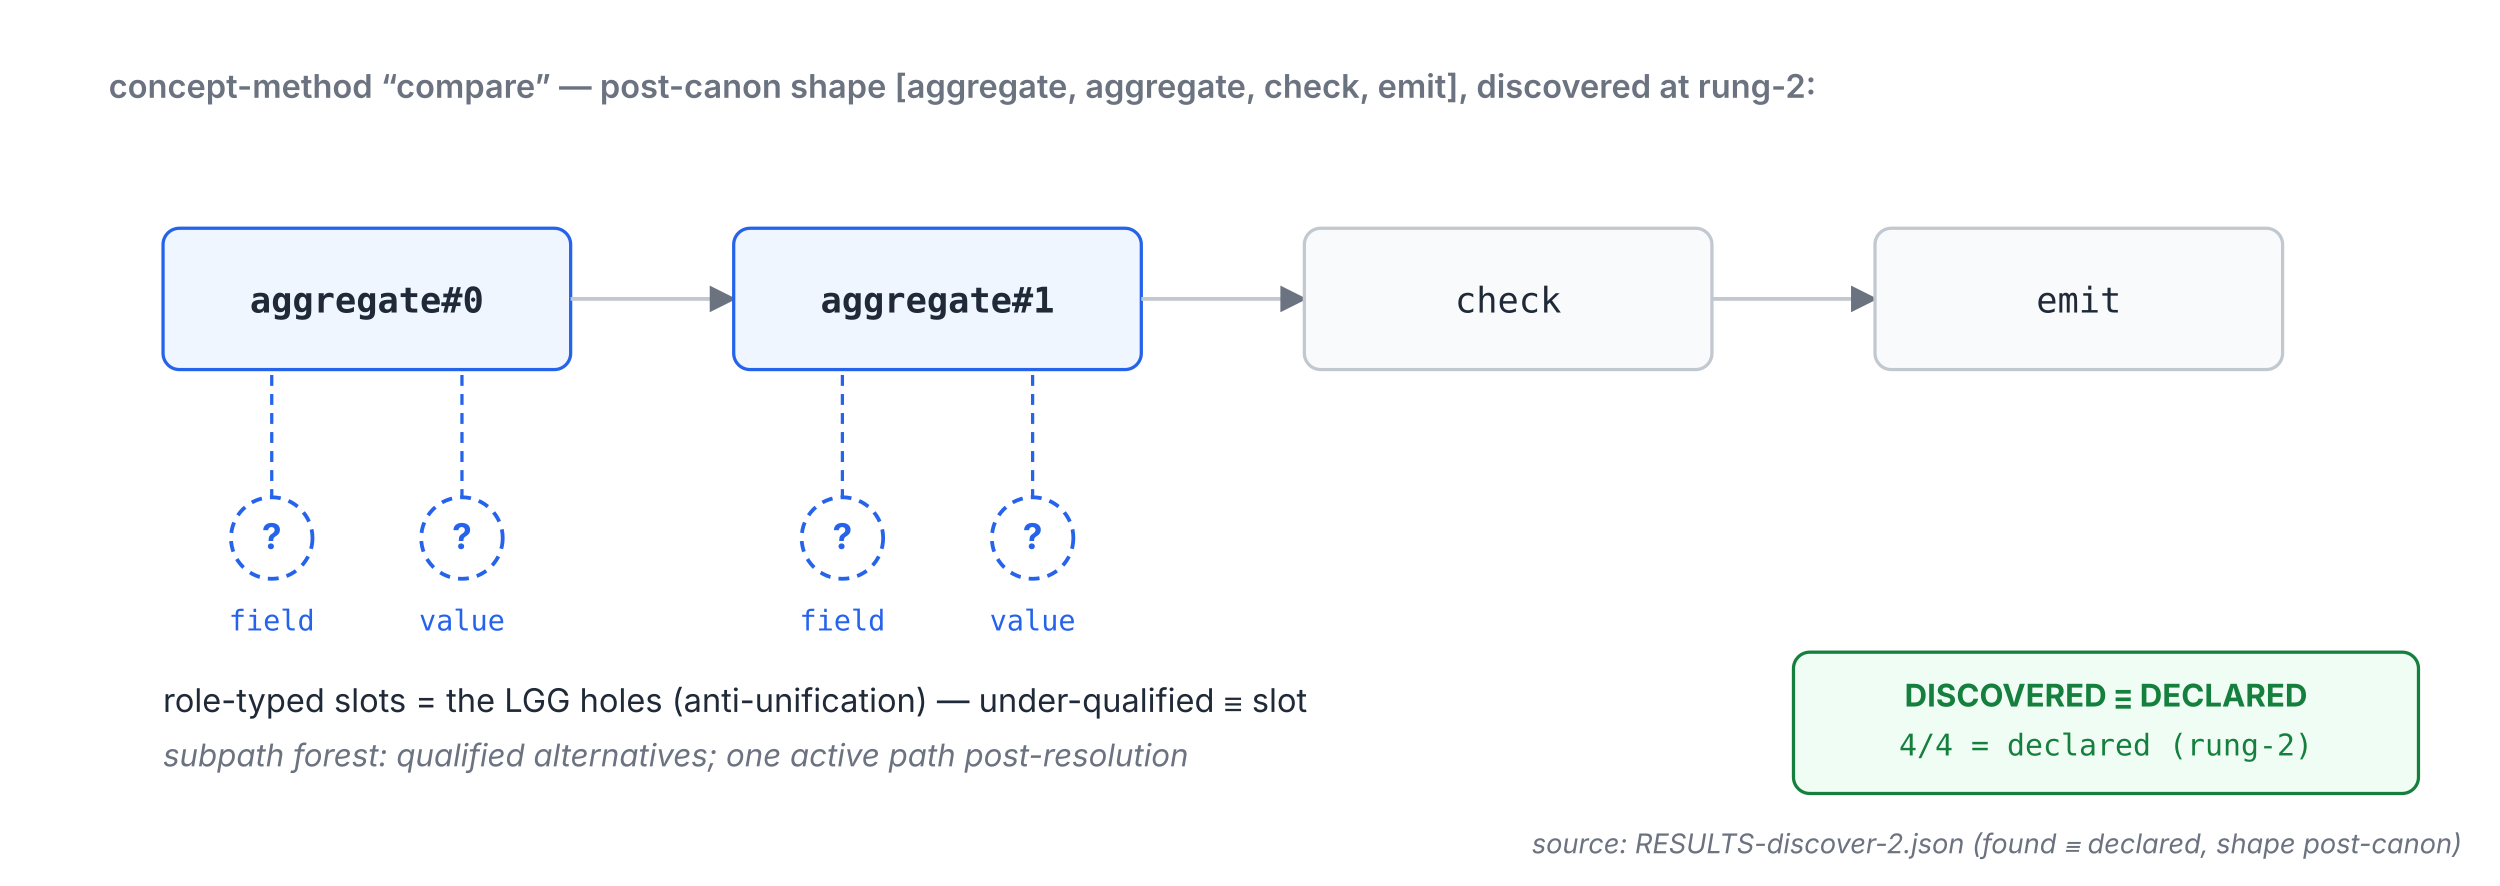
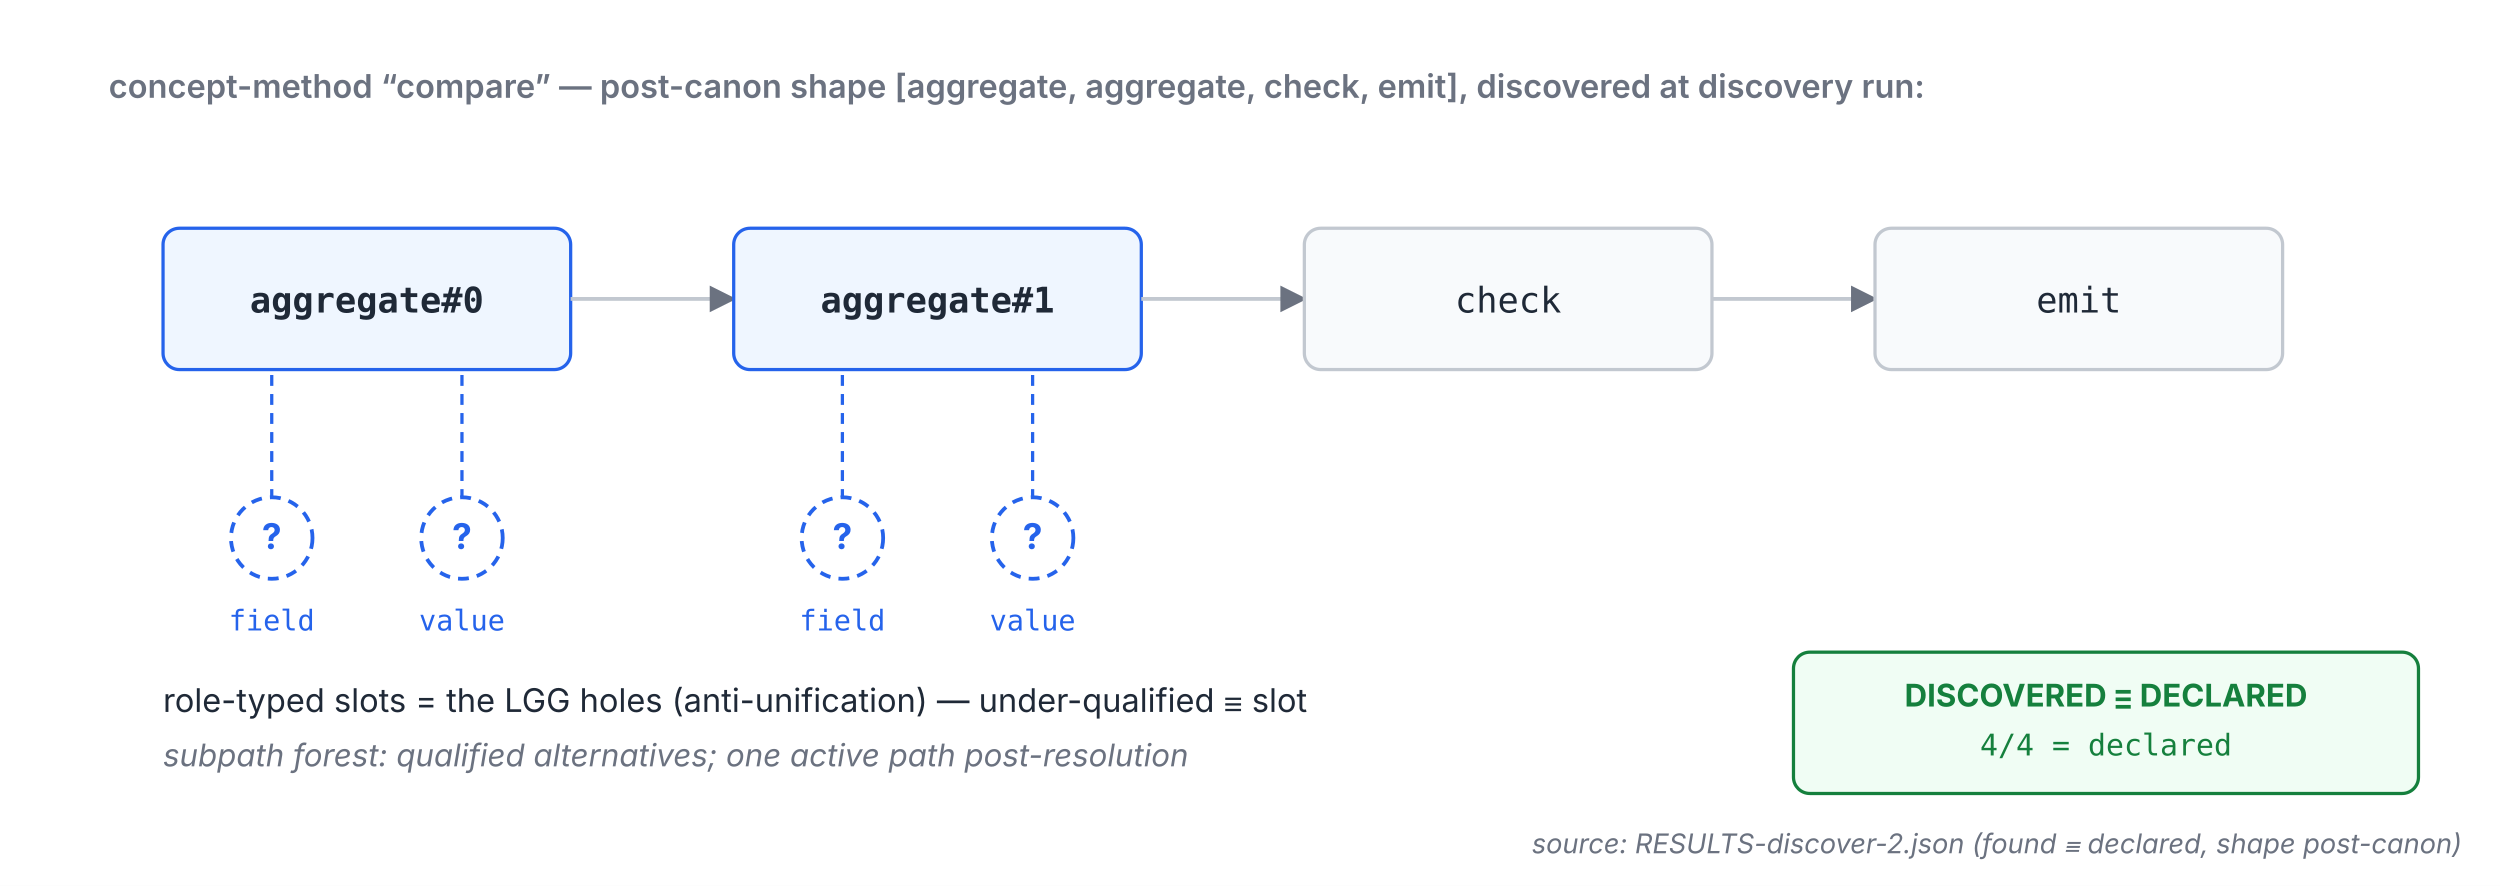
<svg xmlns="http://www.w3.org/2000/svg" viewBox="0 0 920 326" font-family="Inter,'Segoe UI',Helvetica,Arial,sans-serif">
  <defs>
    <marker id="arr" viewBox="0 0 10 10" refX="9" refY="5" markerWidth="7" markerHeight="7" orient="auto-start-reverse">
      <path d="M0,0 L10,5 L0,10 z" fill="#6b7280" />
    </marker>
  </defs>
  <rect width="920" height="326" fill="white" />
-   <text x="40" y="36" font-size="12" fill="#6b7280" text-anchor="start" font-weight="600" font-style="normal" font-family="inherit">concept-method “compare” — post-canon shape [aggregate, aggregate, check, emit], discovered at rung-2:</text>
+   <text x="40" y="36" font-size="12" fill="#6b7280" text-anchor="start" font-weight="600" font-style="normal" font-family="inherit">concept-method “compare” — post-canon shape [aggregate, aggregate, check, emit], discovered at discovery run:</text>
  <rect x="60" y="84" width="150" height="52" rx="6" fill="#eff6ff" stroke="#2563eb" stroke-width="1.2" />
  <text x="135" y="115" font-size="13" fill="#1f2937" text-anchor="middle" font-weight="700" font-style="normal" font-family="ui-monospace,Consolas,Menlo,monospace">aggregate#0</text>
  <line x1="210" y1="110" x2="270" y2="110" stroke="#c2c8d0" stroke-width="1.4" marker-end="url(#arr)" />
  <rect x="270" y="84" width="150" height="52" rx="6" fill="#eff6ff" stroke="#2563eb" stroke-width="1.2" />
  <text x="345" y="115" font-size="13" fill="#1f2937" text-anchor="middle" font-weight="700" font-style="normal" font-family="ui-monospace,Consolas,Menlo,monospace">aggregate#1</text>
  <line x1="420" y1="110" x2="480" y2="110" stroke="#c2c8d0" stroke-width="1.4" marker-end="url(#arr)" />
  <rect x="480" y="84" width="150" height="52" rx="6" fill="#f8fafc" stroke="#c2c8d0" stroke-width="1.2" />
  <text x="555" y="115" font-size="13" fill="#1f2937" text-anchor="middle" font-weight="400" font-style="normal" font-family="ui-monospace,Consolas,Menlo,monospace">check</text>
  <line x1="630" y1="110" x2="690" y2="110" stroke="#c2c8d0" stroke-width="1.4" marker-end="url(#arr)" />
  <rect x="690" y="84" width="150" height="52" rx="6" fill="#f8fafc" stroke="#c2c8d0" stroke-width="1.2" />
  <text x="765" y="115" font-size="13" fill="#1f2937" text-anchor="middle" font-weight="400" font-style="normal" font-family="ui-monospace,Consolas,Menlo,monospace">emit</text>
  <line x1="100" y1="184" x2="100" y2="136" stroke="#2563eb" stroke-width="1.2" stroke-dasharray="4 3" />
  <circle cx="100" cy="198" r="15" fill="white" stroke="#2563eb" stroke-dasharray="4 3" stroke-width="1.4" />
  <text x="100" y="202" font-size="13" fill="#2563eb" text-anchor="middle" font-weight="700" font-style="normal" font-family="inherit">?</text>
  <text x="100" y="232" font-size="10.5" fill="#2563eb" text-anchor="middle" font-weight="normal" font-style="normal" font-family="ui-monospace,Consolas,Menlo,monospace">field</text>
  <line x1="170" y1="184" x2="170" y2="136" stroke="#2563eb" stroke-width="1.2" stroke-dasharray="4 3" />
  <circle cx="170" cy="198" r="15" fill="white" stroke="#2563eb" stroke-dasharray="4 3" stroke-width="1.4" />
  <text x="170" y="202" font-size="13" fill="#2563eb" text-anchor="middle" font-weight="700" font-style="normal" font-family="inherit">?</text>
  <text x="170" y="232" font-size="10.5" fill="#2563eb" text-anchor="middle" font-weight="normal" font-style="normal" font-family="ui-monospace,Consolas,Menlo,monospace">value</text>
  <line x1="310" y1="184" x2="310" y2="136" stroke="#2563eb" stroke-width="1.2" stroke-dasharray="4 3" />
  <circle cx="310" cy="198" r="15" fill="white" stroke="#2563eb" stroke-dasharray="4 3" stroke-width="1.4" />
  <text x="310" y="202" font-size="13" fill="#2563eb" text-anchor="middle" font-weight="700" font-style="normal" font-family="inherit">?</text>
  <text x="310" y="232" font-size="10.5" fill="#2563eb" text-anchor="middle" font-weight="normal" font-style="normal" font-family="ui-monospace,Consolas,Menlo,monospace">field</text>
  <line x1="380" y1="184" x2="380" y2="136" stroke="#2563eb" stroke-width="1.2" stroke-dasharray="4 3" />
  <circle cx="380" cy="198" r="15" fill="white" stroke="#2563eb" stroke-dasharray="4 3" stroke-width="1.4" />
  <text x="380" y="202" font-size="13" fill="#2563eb" text-anchor="middle" font-weight="700" font-style="normal" font-family="inherit">?</text>
  <text x="380" y="232" font-size="10.5" fill="#2563eb" text-anchor="middle" font-weight="normal" font-style="normal" font-family="ui-monospace,Consolas,Menlo,monospace">value</text>
  <text x="60" y="262" font-size="12" fill="#1f2937" text-anchor="start" font-weight="normal" font-style="normal" font-family="inherit">role-typed slots = the LGG holes (anti-unification) — under-qualified ≡ slot</text>
  <text x="60" y="282" font-size="11.5" fill="#6b7280" text-anchor="start" font-weight="normal" font-style="italic" font-family="inherit">subpath forest: qualified alternatives; one active path post-resolution</text>
  <rect x="660" y="240" width="230" height="52" rx="6" fill="#f0fdf4" stroke="#15803d" stroke-width="1.2" />
  <text x="775" y="260" font-size="11.5" fill="#15803d" text-anchor="middle" font-weight="700" font-style="normal" font-family="inherit">DISCOVERED ≡ DECLARED</text>
-   <text x="775" y="278" font-size="11" fill="#15803d" text-anchor="middle" font-weight="normal" font-style="normal" font-family="ui-monospace,Consolas,Menlo,monospace">4/4 = declared (rung-2)</text>
+   <text x="775" y="278" font-size="11" fill="#15803d" text-anchor="middle" font-weight="normal" font-style="normal" font-family="ui-monospace,Consolas,Menlo,monospace">4/4 = declared</text>
  <text x="906" y="314" font-size="10" fill="#6b7280" text-anchor="end" font-weight="normal" font-style="italic" font-family="inherit">source: RESULTS-discover-2.json (found ≡ declared, shape post-canon)</text>
</svg>
